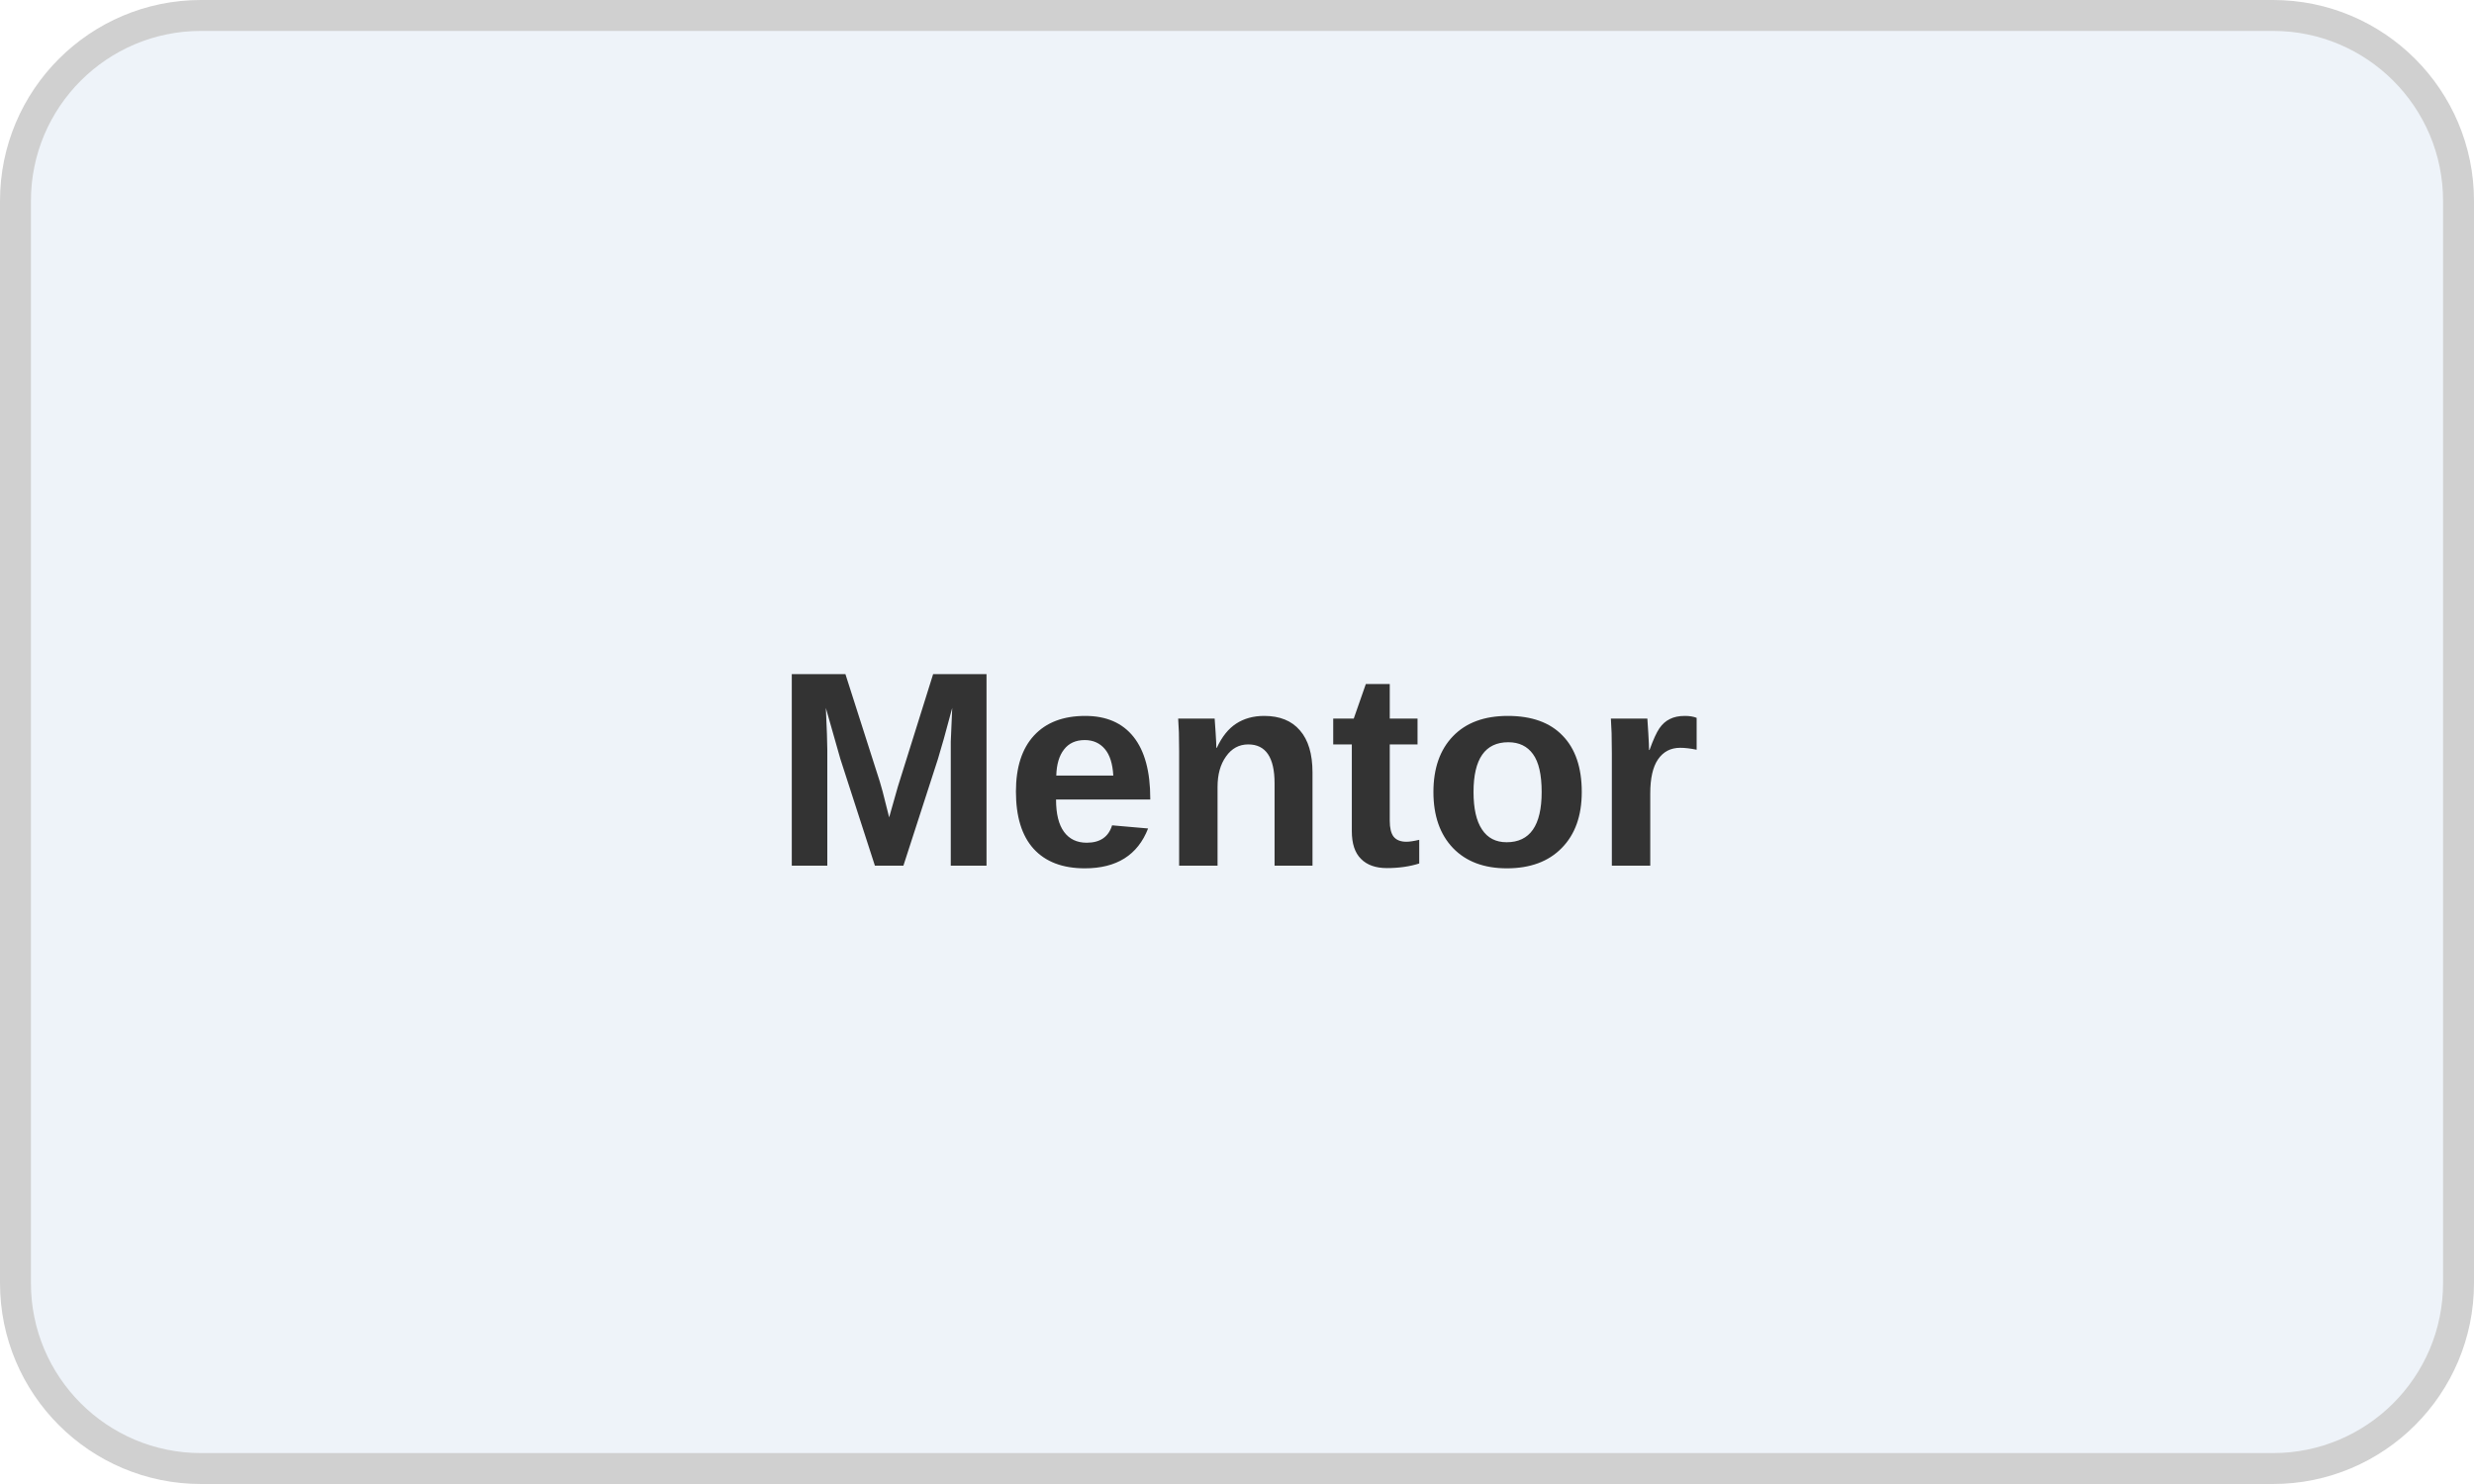
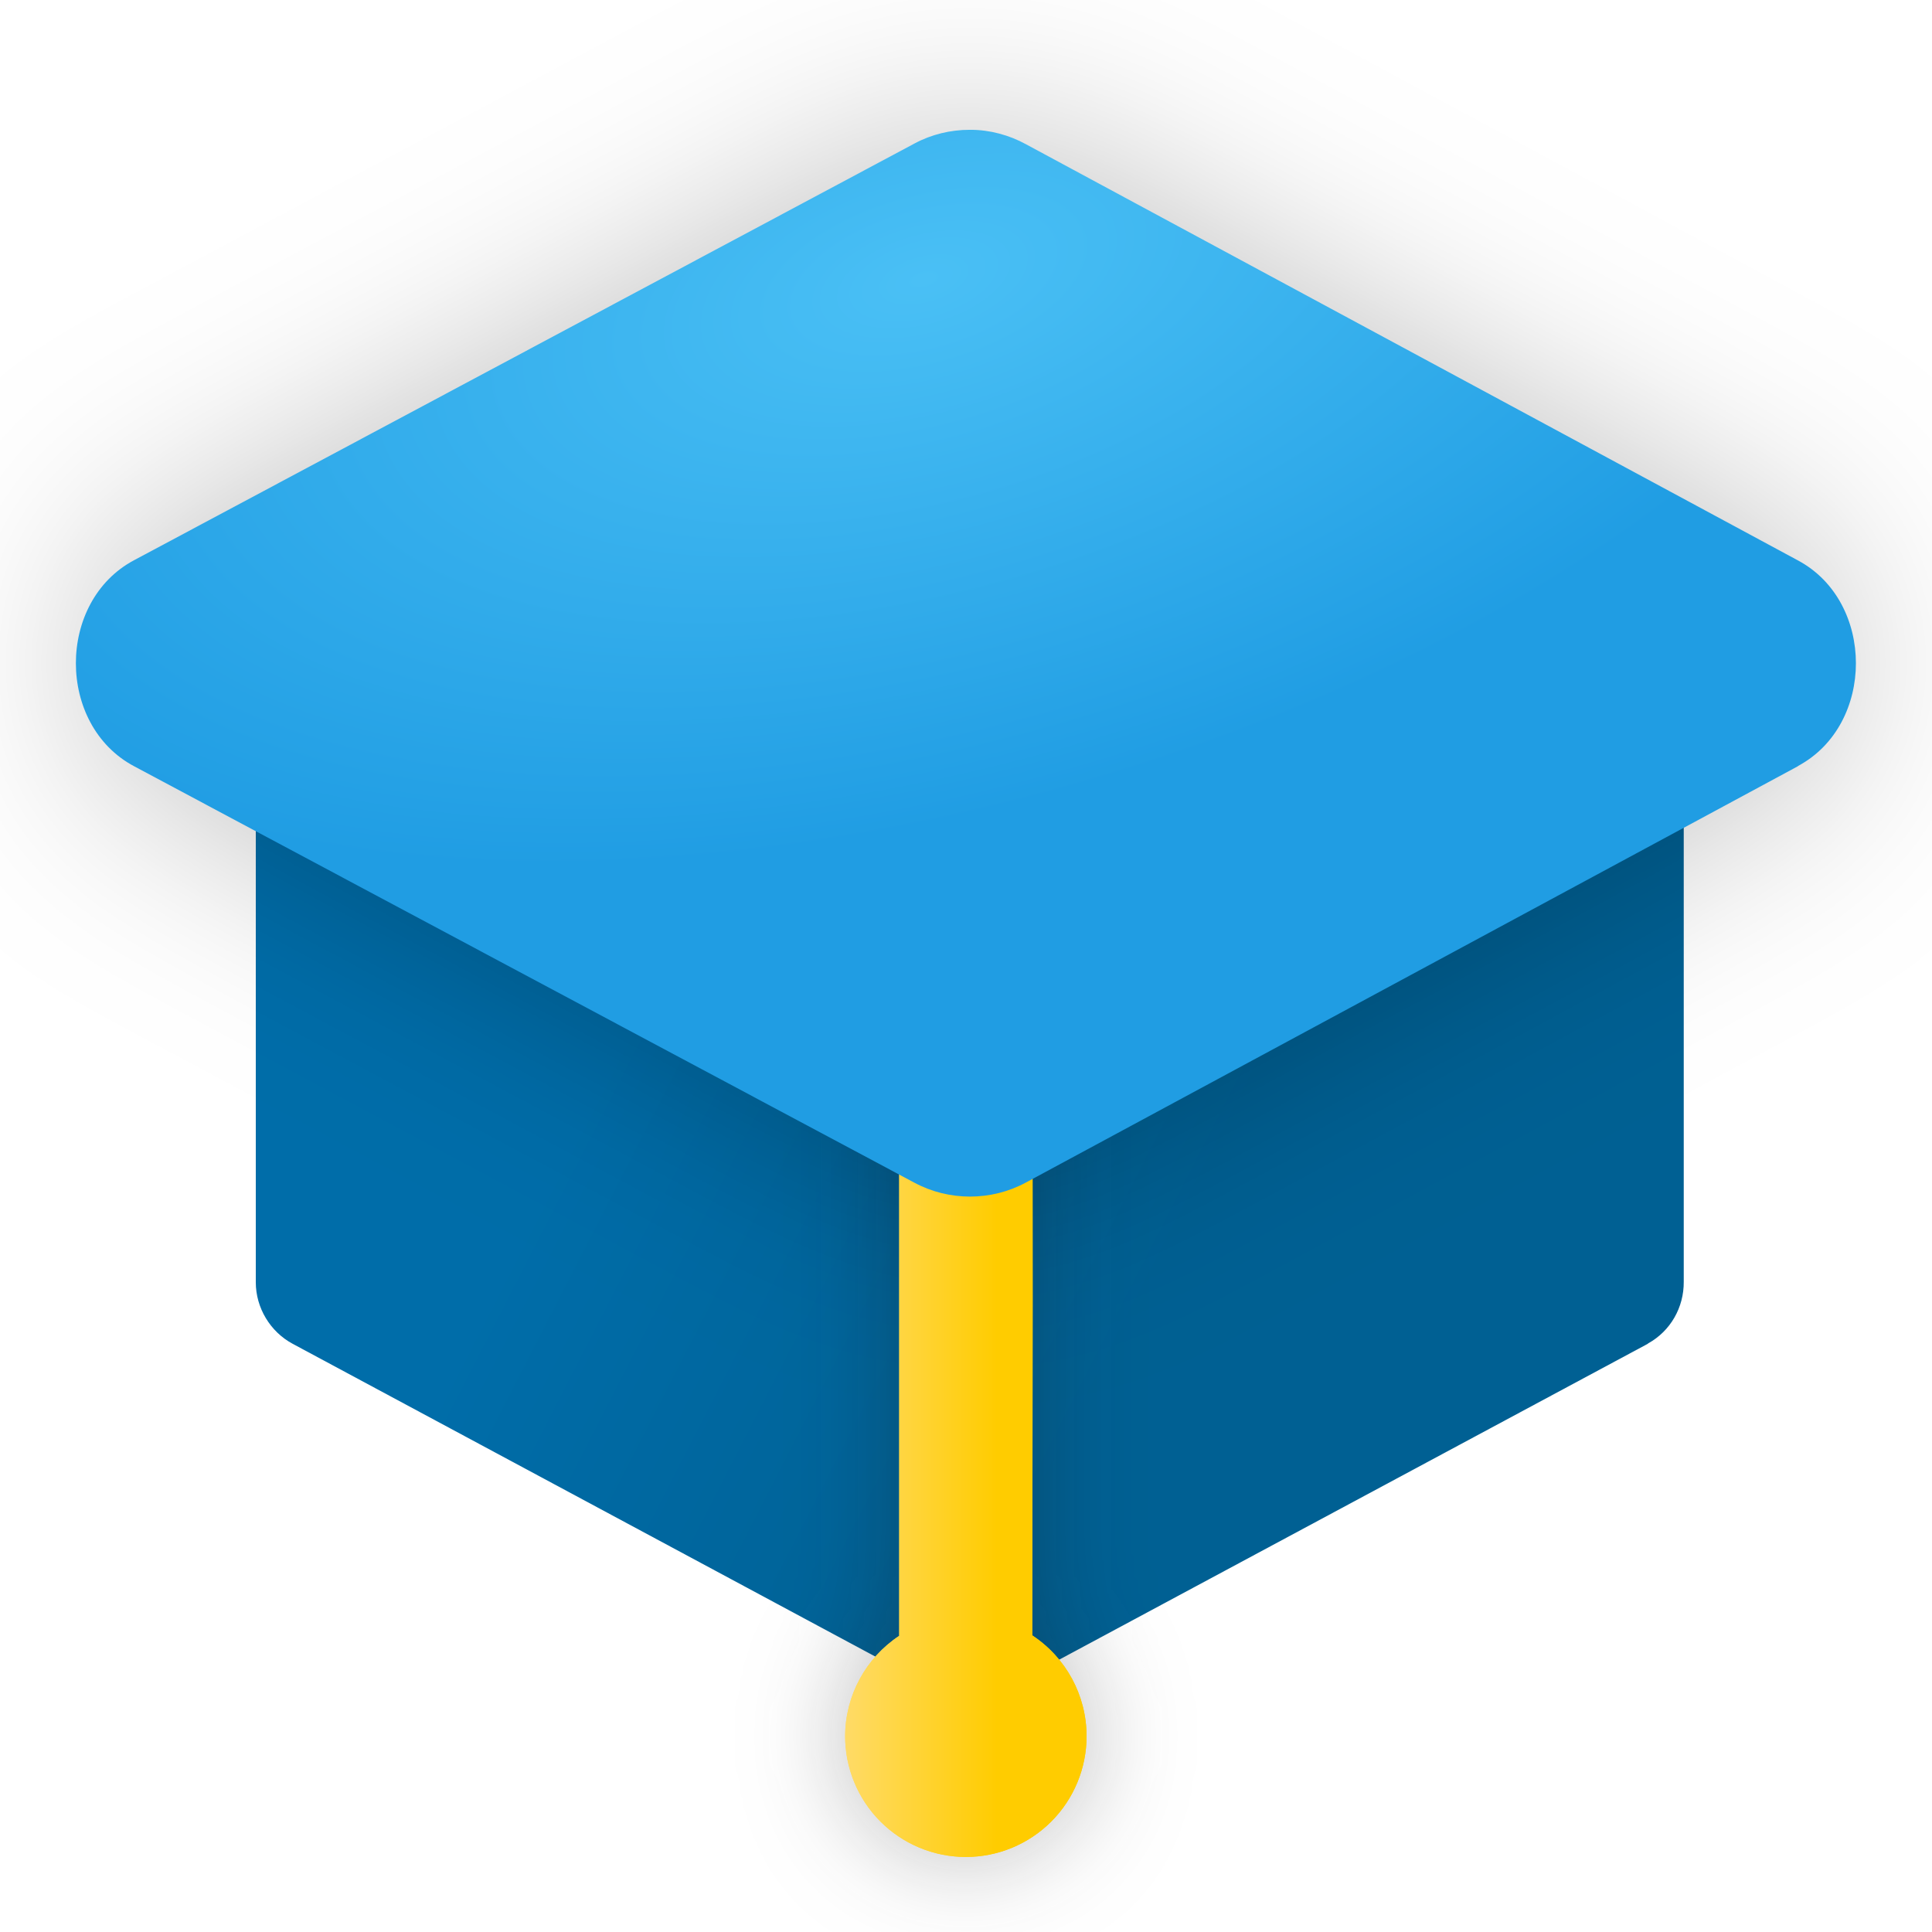
- <svg xmlns="http://www.w3.org/2000/svg" width="160" height="96" viewBox="0 0 160 96" role="img" aria-labelledby="title desc">
-   <rect x="1" y="1" width="158" height="94" rx="12" fill="#EEF3F9" stroke="#d0d0d0" stroke-width="2" />
-   <text x="80" y="56" text-anchor="middle" font-family="Arial, Helvetica, sans-serif" font-size="18" font-weight="700" fill="#333">Mentor</text>
+ <svg xmlns="http://www.w3.org/2000/svg" xmlns:xlink="http://www.w3.org/1999/xlink" width="32" height="32" viewBox="0 0 8.467 8.467" version="1.1" id="svg1" xml:space="preserve">
+   <defs id="defs1">
+     <linearGradient id="linearGradient25">
+       <stop style="stop-color:#97daec;stop-opacity:1;" offset="0" id="stop24" />
+       <stop style="stop-color:#209de3;stop-opacity:1;" offset="1" id="stop25" />
+     </linearGradient>
+     <linearGradient id="linearGradient7">
+       <stop style="stop-color:#ffdb67;stop-opacity:1;" offset="0" id="stop7" />
+       <stop style="stop-color:#ffcc00;stop-opacity:1;" offset="1" id="stop8" />
+     </linearGradient>
+     <linearGradient id="linearGradient12">
+       <stop style="stop-color:#4ac0f5;stop-opacity:1;" offset="0" id="stop11" />
+       <stop style="stop-color:#209de3;stop-opacity:1;" offset="1" id="stop12" />
+     </linearGradient>
+     <linearGradient id="linearGradient9">
+       <stop style="stop-color:#006093;stop-opacity:1;" offset="0" id="stop9" />
+       <stop style="stop-color:#006da9;stop-opacity:1;" offset="1" id="stop10" />
+     </linearGradient>
+     <linearGradient id="linearGradient1">
+       <stop style="stop-color:#6ebded;stop-opacity:1;" offset="0" id="stop1" />
+       <stop style="stop-color:#209de3;stop-opacity:1;" offset="1" id="stop2" />
+     </linearGradient>
+     <linearGradient id="linearGradient3">
+       <stop style="stop-color:#000000;stop-opacity:1;" offset="0" id="stop3" />
+       <stop style="stop-color:#000000;stop-opacity:0;" offset="1" id="stop4" />
+     </linearGradient>
+     <linearGradient xlink:href="#linearGradient3" id="linearGradient4" x1="5.272" y1="3.165" x2="8.684" y2="3.472" gradientUnits="userSpaceOnUse" />
+     <filter style="color-interpolation-filters:sRGB" id="filter21" x="-0.14" y="-0.234" width="1.28" height="1.468">
+       <feGaussianBlur stdDeviation="0.52" id="feGaussianBlur21" />
+     </filter>
+     <linearGradient xlink:href="#linearGradient25" id="linearGradient2" x1="2.89" y1="2.003" x2="5.391" y2="4.031" gradientUnits="userSpaceOnUse" />
+     <linearGradient xlink:href="#linearGradient3" id="linearGradient5" gradientUnits="userSpaceOnUse" x1="5.272" y1="3.165" x2="5.391" y2="4.031" />
+     <linearGradient xlink:href="#linearGradient9" id="linearGradient10" x1="4.773" y1="6.514" x2="2.455" y2="5.324" gradientUnits="userSpaceOnUse" />
+     <linearGradient xlink:href="#linearGradient7" id="linearGradient8" x1="6.556" y1="6.058" x2="7.222" y2="6.058" gradientUnits="userSpaceOnUse" />
+     <linearGradient xlink:href="#linearGradient3" id="linearGradient11" gradientUnits="userSpaceOnUse" x1="5.272" y1="3.165" x2="8.684" y2="3.472" />
+     <linearGradient xlink:href="#linearGradient7" id="linearGradient13" gradientUnits="userSpaceOnUse" x1="6.556" y1="6.058" x2="7.222" y2="6.058" />
+     <linearGradient xlink:href="#linearGradient7" id="linearGradient14" gradientUnits="userSpaceOnUse" x1="6.556" y1="6.058" x2="7.222" y2="6.058" />
+     <linearGradient xlink:href="#linearGradient7" id="linearGradient15" gradientUnits="userSpaceOnUse" x1="6.556" y1="6.058" x2="7.222" y2="6.058" />
+     <linearGradient xlink:href="#linearGradient7" id="linearGradient16" gradientUnits="userSpaceOnUse" x1="6.556" y1="6.058" x2="7.222" y2="6.058" />
+     <linearGradient xlink:href="#linearGradient1" id="linearGradient17" gradientUnits="userSpaceOnUse" x1="2.89" y1="2.003" x2="5.391" y2="4.031" />
+     <linearGradient xlink:href="#linearGradient1" id="linearGradient18" gradientUnits="userSpaceOnUse" x1="2.89" y1="2.003" x2="5.391" y2="4.031" />
+     <linearGradient xlink:href="#linearGradient3" id="linearGradient19" gradientUnits="userSpaceOnUse" x1="5.272" y1="3.165" x2="5.391" y2="4.031" />
+     <filter style="color-interpolation-filters:sRGB" id="filter24" x="-0.523" y="-0.149" width="2.047" height="1.299">
+       <feGaussianBlur stdDeviation="0.231" id="feGaussianBlur24" />
+     </filter>
+     <radialGradient xlink:href="#linearGradient12" id="radialGradient25" cx="4.023" cy="0.268" fx="4.023" fy="0.268" r="4.45" gradientTransform="matrix(-1.158049,0.3251855,-0.1620658,-0.5771481,8.724396,0.3985151)" gradientUnits="userSpaceOnUse" />
+   </defs>
+   <g id="layer1">
+     <g id="path8" style="fill:#0068a7;fill-opacity:1" transform="translate(0,-0.2985766)">
+       <path style="color:#000000;fill:#0068a7;fill-opacity:1;stroke-linecap:round;stroke-linejoin:round;-inkscape-stroke:none;paint-order:fill markers stroke" d="m 1.426,3.342 c -0.073,-2.899e-4 -0.133,0.059 -0.133,0.133 v 2.443 c -1.13e-4,0.049 0.027,0.094 0.07,0.117 l 2.826,1.515 c 0.039,0.021 0.086,0.021 0.125,0 l 2.824,-1.515 c 0.043,-0.024 0.069,-0.069 0.068,-0.117 V 3.524 C 7.207,3.451 7.076,3.391 7.076,3.391 7.003,3.391 6.943,3.45 6.943,3.524 v 0.013 L 1.557,3.458 C 1.549,3.393 1.493,3.342 1.426,3.342 Z" id="path17" />
+       <path style="color:#000000;fill:url(#linearGradient10);fill-opacity:1;stroke-linecap:round;stroke-linejoin:round;-inkscape-stroke:none;paint-order:fill markers stroke" d="M 1.426,3.17 C 1.259,3.169 1.12,3.31 1.121,3.477 V 5.918 C 1.121,6.03 1.184,6.135 1.283,6.188 l 2.824,1.516 c 0.09,0.048 0.199,0.048 0.289,0 L 7.221,6.188 c 6.552e-4,-6.448e-4 0.001,-0.001 0.002,-0.002 0.098,-0.054 0.157,-0.158 0.156,-0.27 v -2.391 -0.002 C 7.378,3.385 7.293,3.327 7.244,3.291 7.195,3.255 7.148,3.234 7.148,3.234 7.126,3.224 7.101,3.219 7.076,3.219 6.996,3.218 6.985,3.313 6.93,3.365 L 1.559,3.287 C 1.508,3.249 1.493,3.17 1.426,3.17 Z" id="path18" />
+     </g>
+     <g id="g21" style="opacity:0.257;fill:#000000;stroke:url(#linearGradient4);filter:url(#filter21)" transform="matrix(0.876366,0,0,0.876366,0.5233838,-0.1366045)">
+       <g id="g20" style="fill:#000000;stroke:url(#linearGradient11)">
+         <path style="color:#000000;fill:#000000;stroke:none;stroke-linecap:round;stroke-linejoin:round;-inkscape-stroke:none;paint-order:fill markers stroke" d="m 4.253,1.304 c -0.014,2.12e-5 -0.028,0.004 -0.04,0.01 l -3.904,2.084 c -0.06,0.032 -0.06,0.117 0,0.149 l 3.904,2.084 c 0.025,0.013 0.055,0.013 0.08,0 L 8.158,3.547 c 0.06,-0.032 0.06,-0.117 0,-0.149 C 6.854,2.707 5.563,1.978 4.253,1.304 Z" id="path19" />
+         <path style="color:#000000;fill:#000000;stroke:none;stroke-linecap:round;stroke-linejoin:round;-inkscape-stroke:none;paint-order:fill markers stroke" d="M 4.252,0.805 C 4.156,0.805 4.061,0.828 3.977,0.873 L 0.074,2.957 c -0.389,0.206 -0.389,0.825 0,1.031 L 3.975,6.07 c 0.173,0.093 0.384,0.093 0.557,0 l 3.861,-2.082 0.002,-0.002 c 0.385,-0.207 0.385,-0.82 0,-1.027 L 4.533,0.877 C 4.449,0.831 4.352,0.805 4.256,0.805 c -0.001,-5.1e-6 -0.003,-5.1e-6 -0.004,0 z" id="path20" />
+       </g>
+     </g>
+     <g id="g24" transform="translate(-2.852185,0.2260933)" style="fill:#1a1a1a;stroke-width:1;stroke-dasharray:none;filter:url(#filter24);opacity:0.292">
+       <g id="g23" style="fill:#1a1a1a;stroke-width:1;stroke-dasharray:none">
+         <path style="color:#000000;fill:#1a1a1a;stroke-width:1;stroke-linecap:round;stroke-dasharray:none" d="M 7.083,4.923 V 7.361" id="path21" />
+         <path id="path22" style="color:#000000;fill:#1a1a1a;stroke-width:1;stroke-linecap:round;stroke-dasharray:none" d="M 7.084,4.204 C 6.923,4.204 6.793,4.335 6.793,4.495 V 6.943 A 0.529,0.529 0 0 0 6.556,7.382 0.529,0.529 0 0 0 7.085,7.912 0.529,0.529 0 0 0 7.614,7.382 0.529,0.529 0 0 0 7.376,6.941 C 7.377,6.322 7.38,4.43 7.375,4.495 7.375,4.335 7.244,4.204 7.084,4.204 Z" />
+         <path id="path23" style="color:#000000;fill:#1a1a1a;stroke-width:1;stroke-linecap:round;stroke-dasharray:none" d="M 7.084,4.204 C 6.923,4.204 6.793,4.335 6.793,4.495 V 6.943 A 0.529,0.529 0 0 0 6.556,7.382 0.529,0.529 0 0 0 7.085,7.912 0.529,0.529 0 0 0 7.614,7.382 0.529,0.529 0 0 0 7.376,6.941 C 7.377,6.322 7.38,4.43 7.375,4.495 7.375,4.335 7.244,4.204 7.084,4.204 Z" />
+       </g>
+     </g>
+     <g id="g2" transform="translate(-2.852185,0.2260933)" style="fill:url(#linearGradient8);stroke-width:1;stroke-dasharray:none">
+       <g id="path1-8" style="fill:url(#linearGradient16);stroke-width:1;stroke-dasharray:none">
+         <path style="color:#000000;fill:url(#linearGradient13);stroke-width:1;stroke-linecap:round;stroke-dasharray:none" d="M 7.083,4.923 V 7.361" id="path3" />
+         <path id="path4" style="color:#000000;fill:url(#linearGradient14);stroke-width:1;stroke-linecap:round;stroke-dasharray:none" d="M 7.084,4.204 C 6.923,4.204 6.793,4.335 6.793,4.495 V 6.943 A 0.529,0.529 0 0 0 6.556,7.382 0.529,0.529 0 0 0 7.085,7.912 0.529,0.529 0 0 0 7.614,7.382 0.529,0.529 0 0 0 7.376,6.941 C 7.377,6.322 7.38,4.43 7.375,4.495 7.375,4.335 7.244,4.204 7.084,4.204 Z" />
+         <path id="path12" style="color:#000000;fill:url(#linearGradient15);stroke-width:1;stroke-linecap:round;stroke-dasharray:none" d="M 7.084,4.204 C 6.923,4.204 6.793,4.335 6.793,4.495 V 6.943 A 0.529,0.529 0 0 0 6.556,7.382 0.529,0.529 0 0 0 7.085,7.912 0.529,0.529 0 0 0 7.614,7.382 0.529,0.529 0 0 0 7.376,6.941 C 7.377,6.322 7.38,4.43 7.375,4.495 7.375,4.335 7.244,4.204 7.084,4.204 Z" />
+       </g>
+     </g>
+     <g id="path6" style="fill:url(#linearGradient2);fill-opacity:1;stroke:url(#linearGradient5)" transform="matrix(0.876366,0,0,0.876366,0.5233838,-0.1366045)">
+       <g id="path9" style="fill:url(#linearGradient18);fill-opacity:1;stroke:url(#linearGradient19)">
+         <path style="color:#000000;fill:url(#linearGradient17);fill-opacity:1;stroke:none;stroke-linecap:round;stroke-linejoin:round;-inkscape-stroke:none;paint-order:fill markers stroke" d="m 4.253,1.304 c -0.014,2.12e-5 -0.028,0.004 -0.04,0.01 l -3.904,2.084 c -0.06,0.032 -0.06,0.117 0,0.149 l 3.904,2.084 c 0.025,0.013 0.055,0.013 0.08,0 L 8.158,3.547 c 0.06,-0.032 0.06,-0.117 0,-0.149 C 6.854,2.707 5.563,1.978 4.253,1.304 Z" id="path16" />
+         <path style="color:#000000;fill:url(#radialGradient25);fill-opacity:1;stroke:none;stroke-linecap:round;stroke-linejoin:round;-inkscape-stroke:none;paint-order:fill markers stroke" d="M 4.252,0.805 C 4.156,0.805 4.061,0.828 3.977,0.873 L 0.074,2.957 c -0.389,0.206 -0.389,0.825 0,1.031 L 3.975,6.07 c 0.173,0.093 0.384,0.093 0.557,0 l 3.861,-2.082 0.002,-0.002 c 0.385,-0.207 0.385,-0.82 0,-1.027 L 4.533,0.877 C 4.449,0.831 4.352,0.805 4.256,0.805 c -0.001,-5.1e-6 -0.003,-5.1e-6 -0.004,0 z" id="path15" />
+       </g>
+     </g>
+   </g>
</svg>
